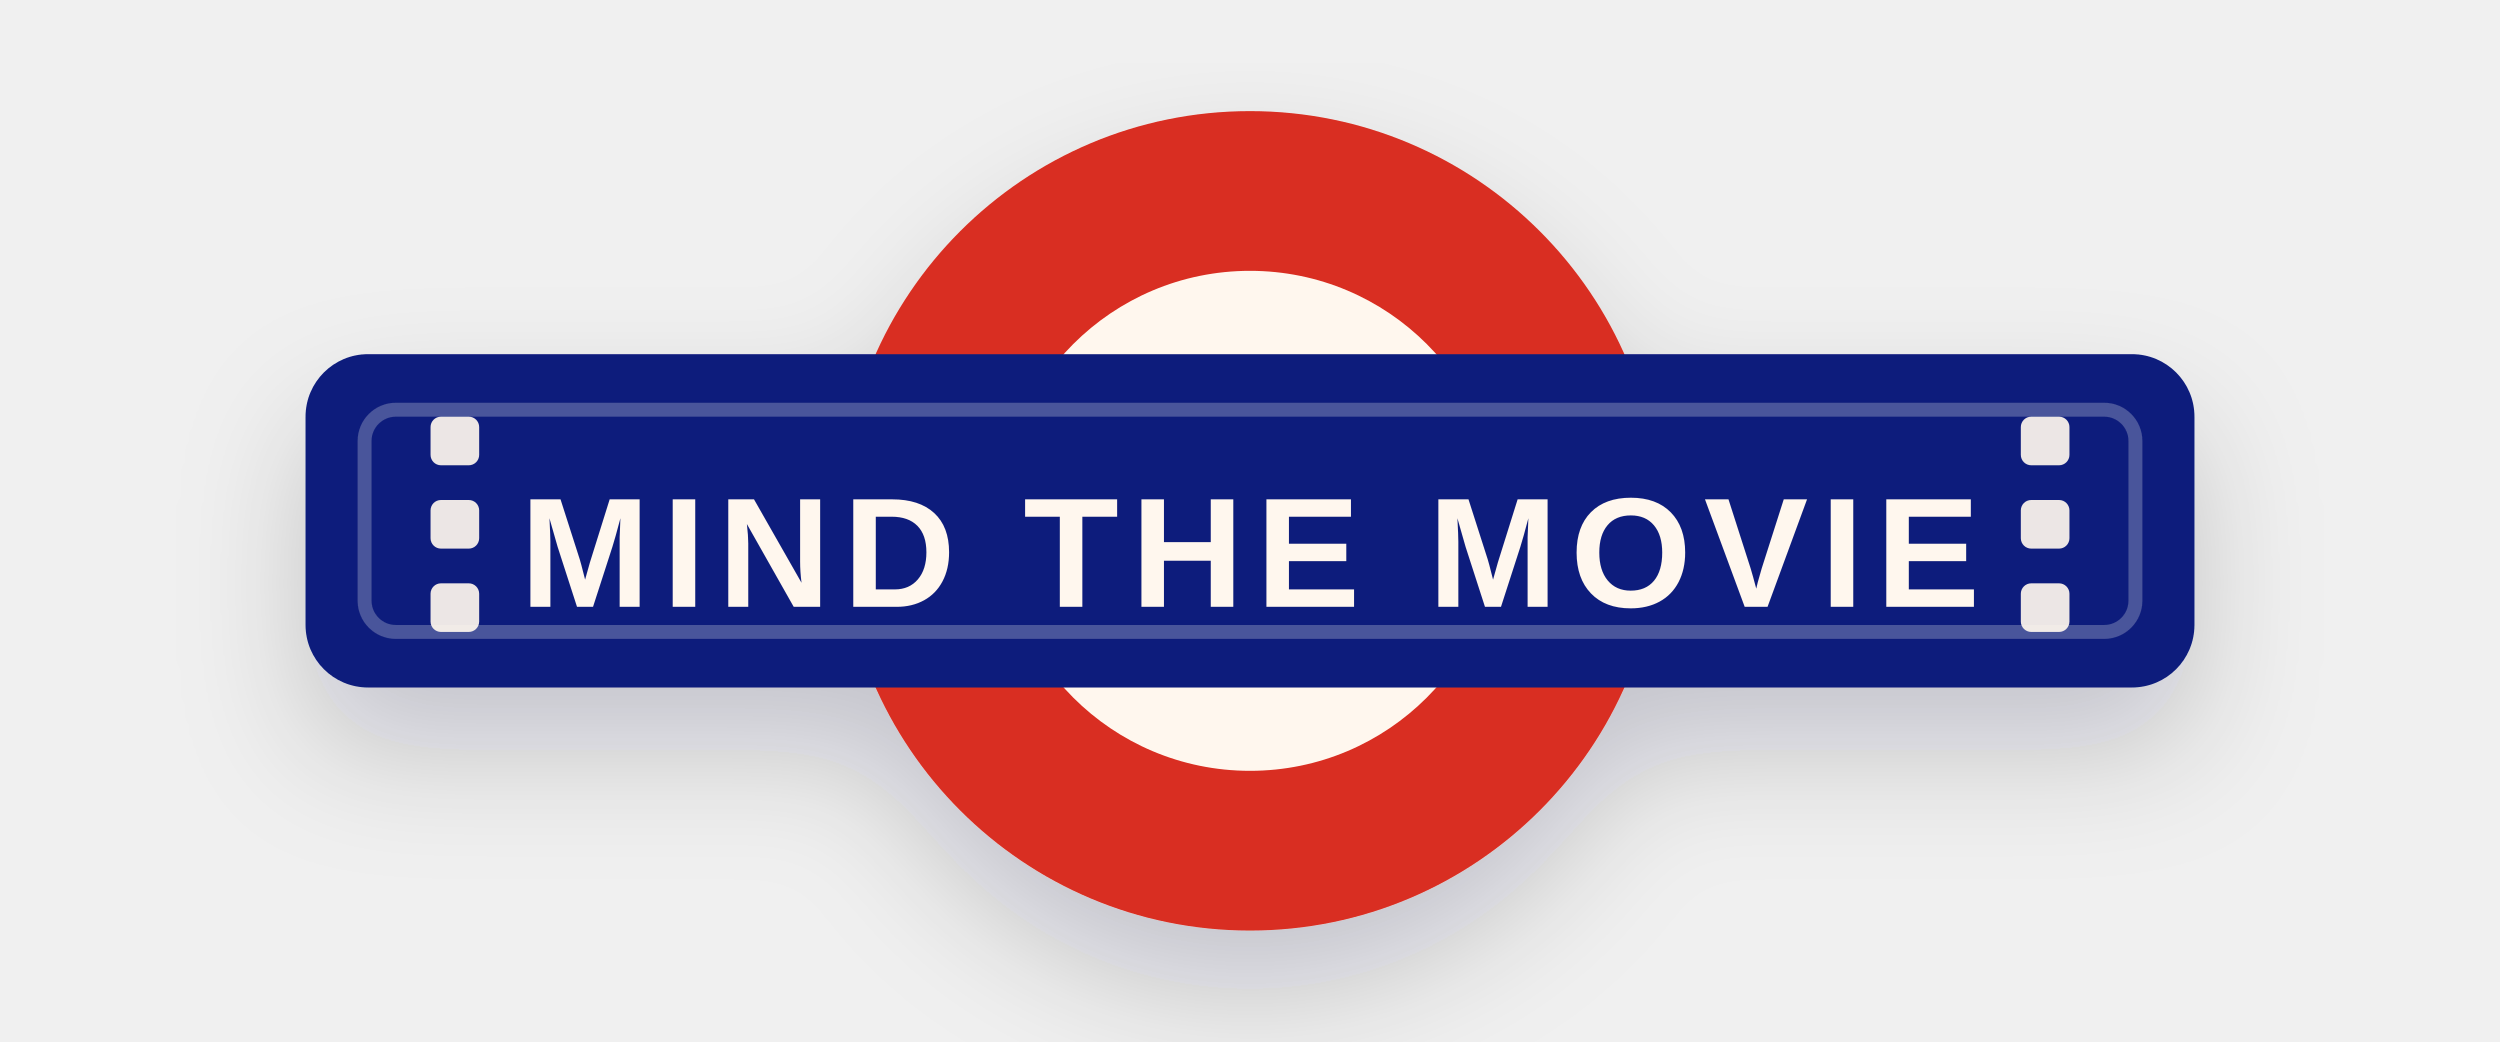
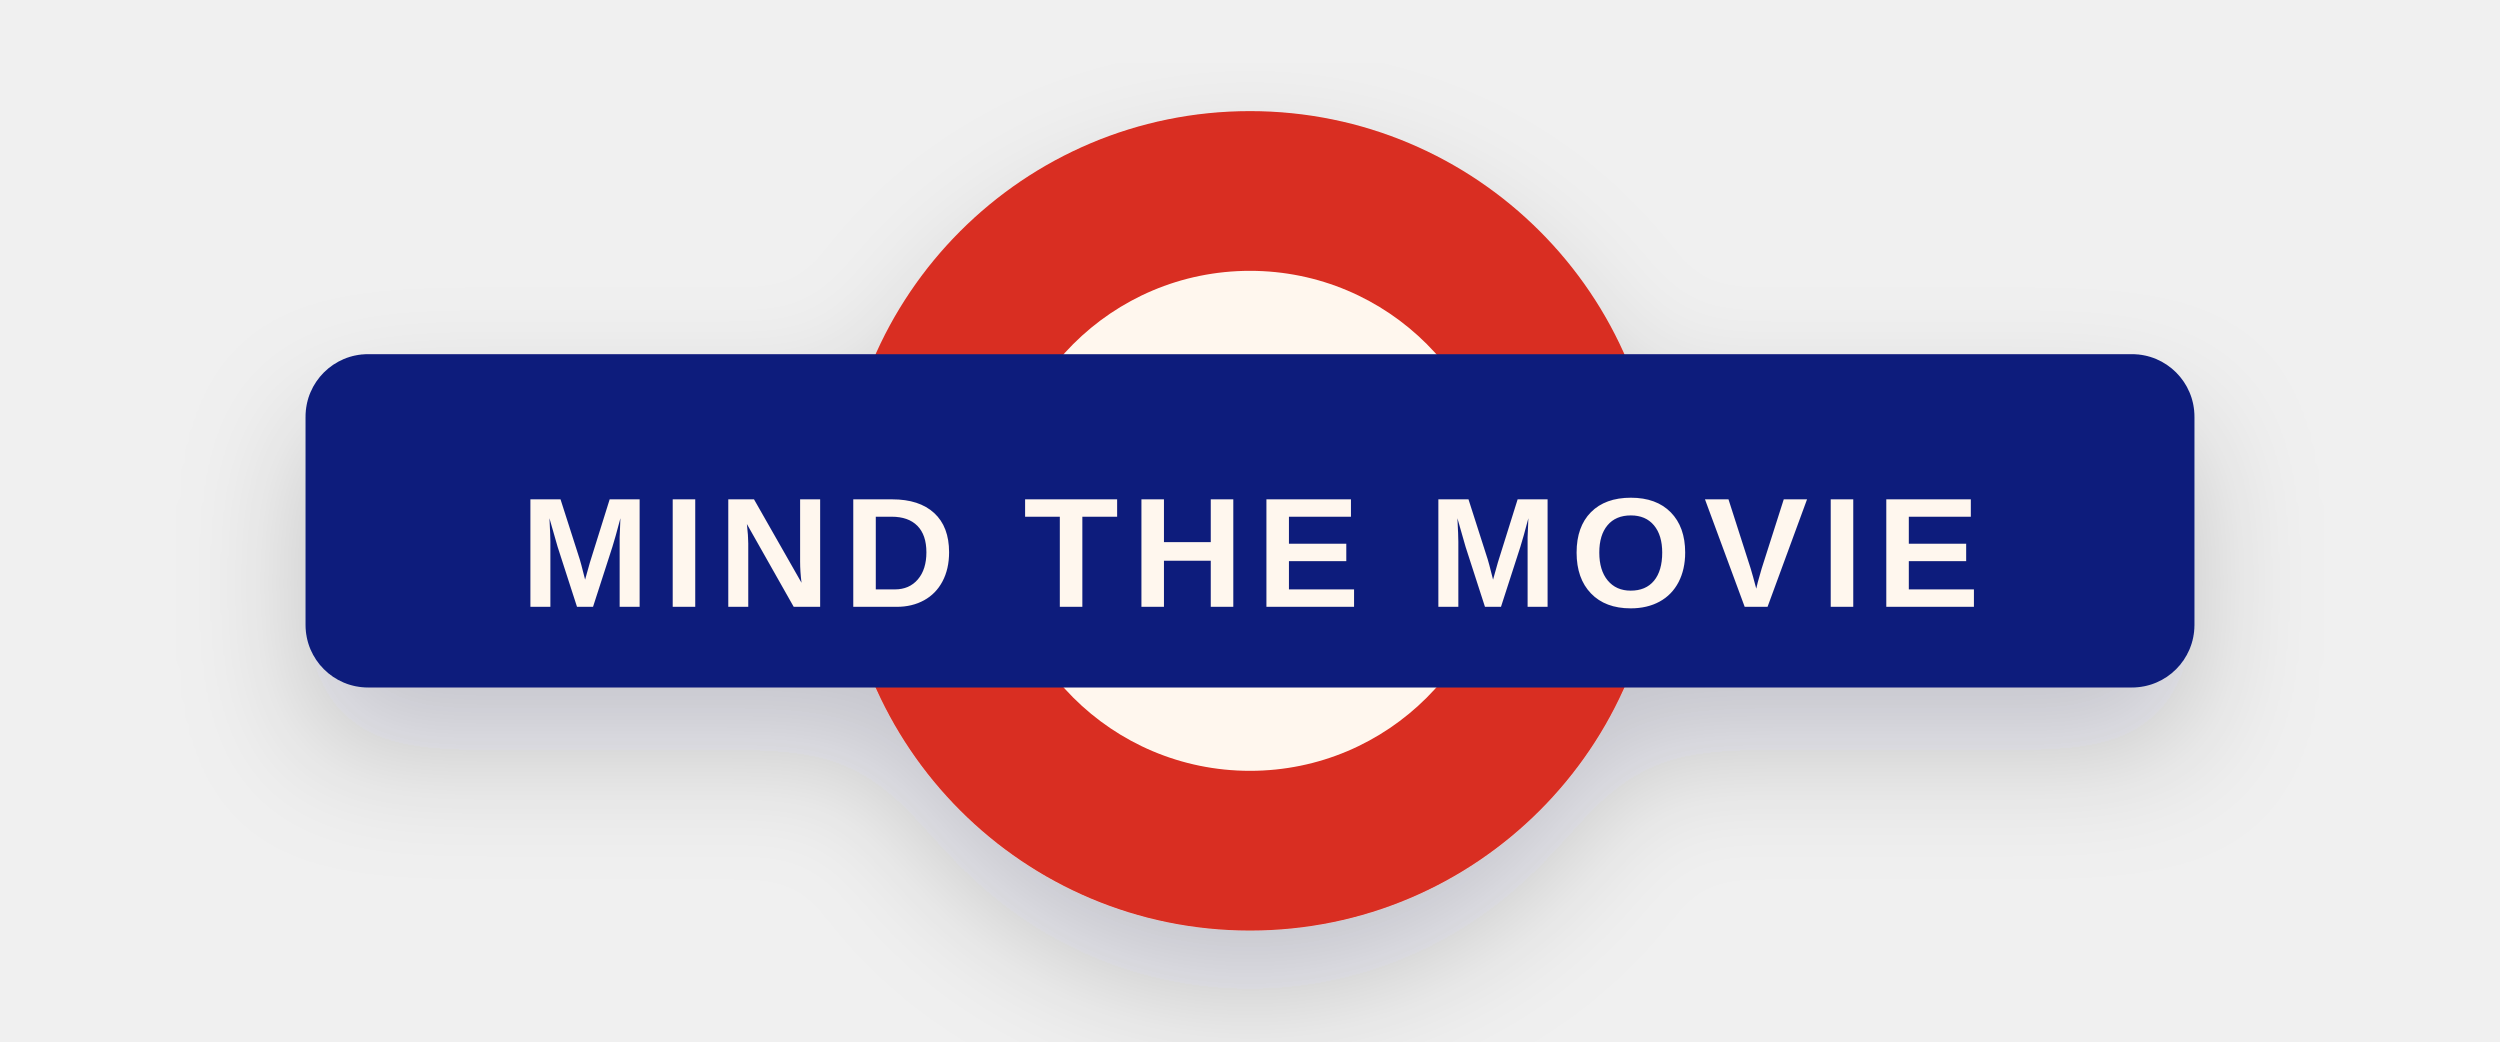
<svg xmlns="http://www.w3.org/2000/svg" width="720" height="300" viewBox="0 0 720 300" role="img" aria-labelledby="title desc">
  <defs>
    <filter id="shadow" x="-10%" y="-20%" width="120%" height="140%">
      <feDropShadow dx="0" dy="18" stdDeviation="18" flood-color="#0b1020" flood-opacity="0.18" />
    </filter>
  </defs>
  <g filter="url(#shadow)">
    <circle cx="360" cy="150" r="118" fill="#d92d20" />
    <circle cx="360" cy="150" r="72" fill="#fff7ee" />
    <circle cx="360" cy="150" r="45" fill="#d92d20" opacity="0.12" />
    <path d="M350 126l54 30-54 30z" fill="#d92d20" />
    <rect x="88" y="102" width="544" height="96" rx="18" fill="#101f7c" />
-     <rect x="105" y="118" width="510" height="64" rx="9" fill="none" stroke="#ffffff" stroke-opacity="0.24" stroke-width="4" />
-     <g fill="#fff7ee" opacity="0.92">
-       <rect x="124" y="120" width="14" height="14" rx="3" />
-       <rect x="124" y="144" width="14" height="14" rx="3" />
-       <rect x="124" y="168" width="14" height="14" rx="3" />
-       <rect x="582" y="120" width="14" height="14" rx="3" />
-       <rect x="582" y="144" width="14" height="14" rx="3" />
-       <rect x="582" y="168" width="14" height="14" rx="3" />
-     </g>
    <text x="360" y="162" fill="#fff7ee" font-family="Arial, Helvetica, sans-serif" font-size="45" font-weight="800" letter-spacing="3.5" text-anchor="middle" dominant-baseline="middle">MIND THE MOVIE</text>
  </g>
</svg>
